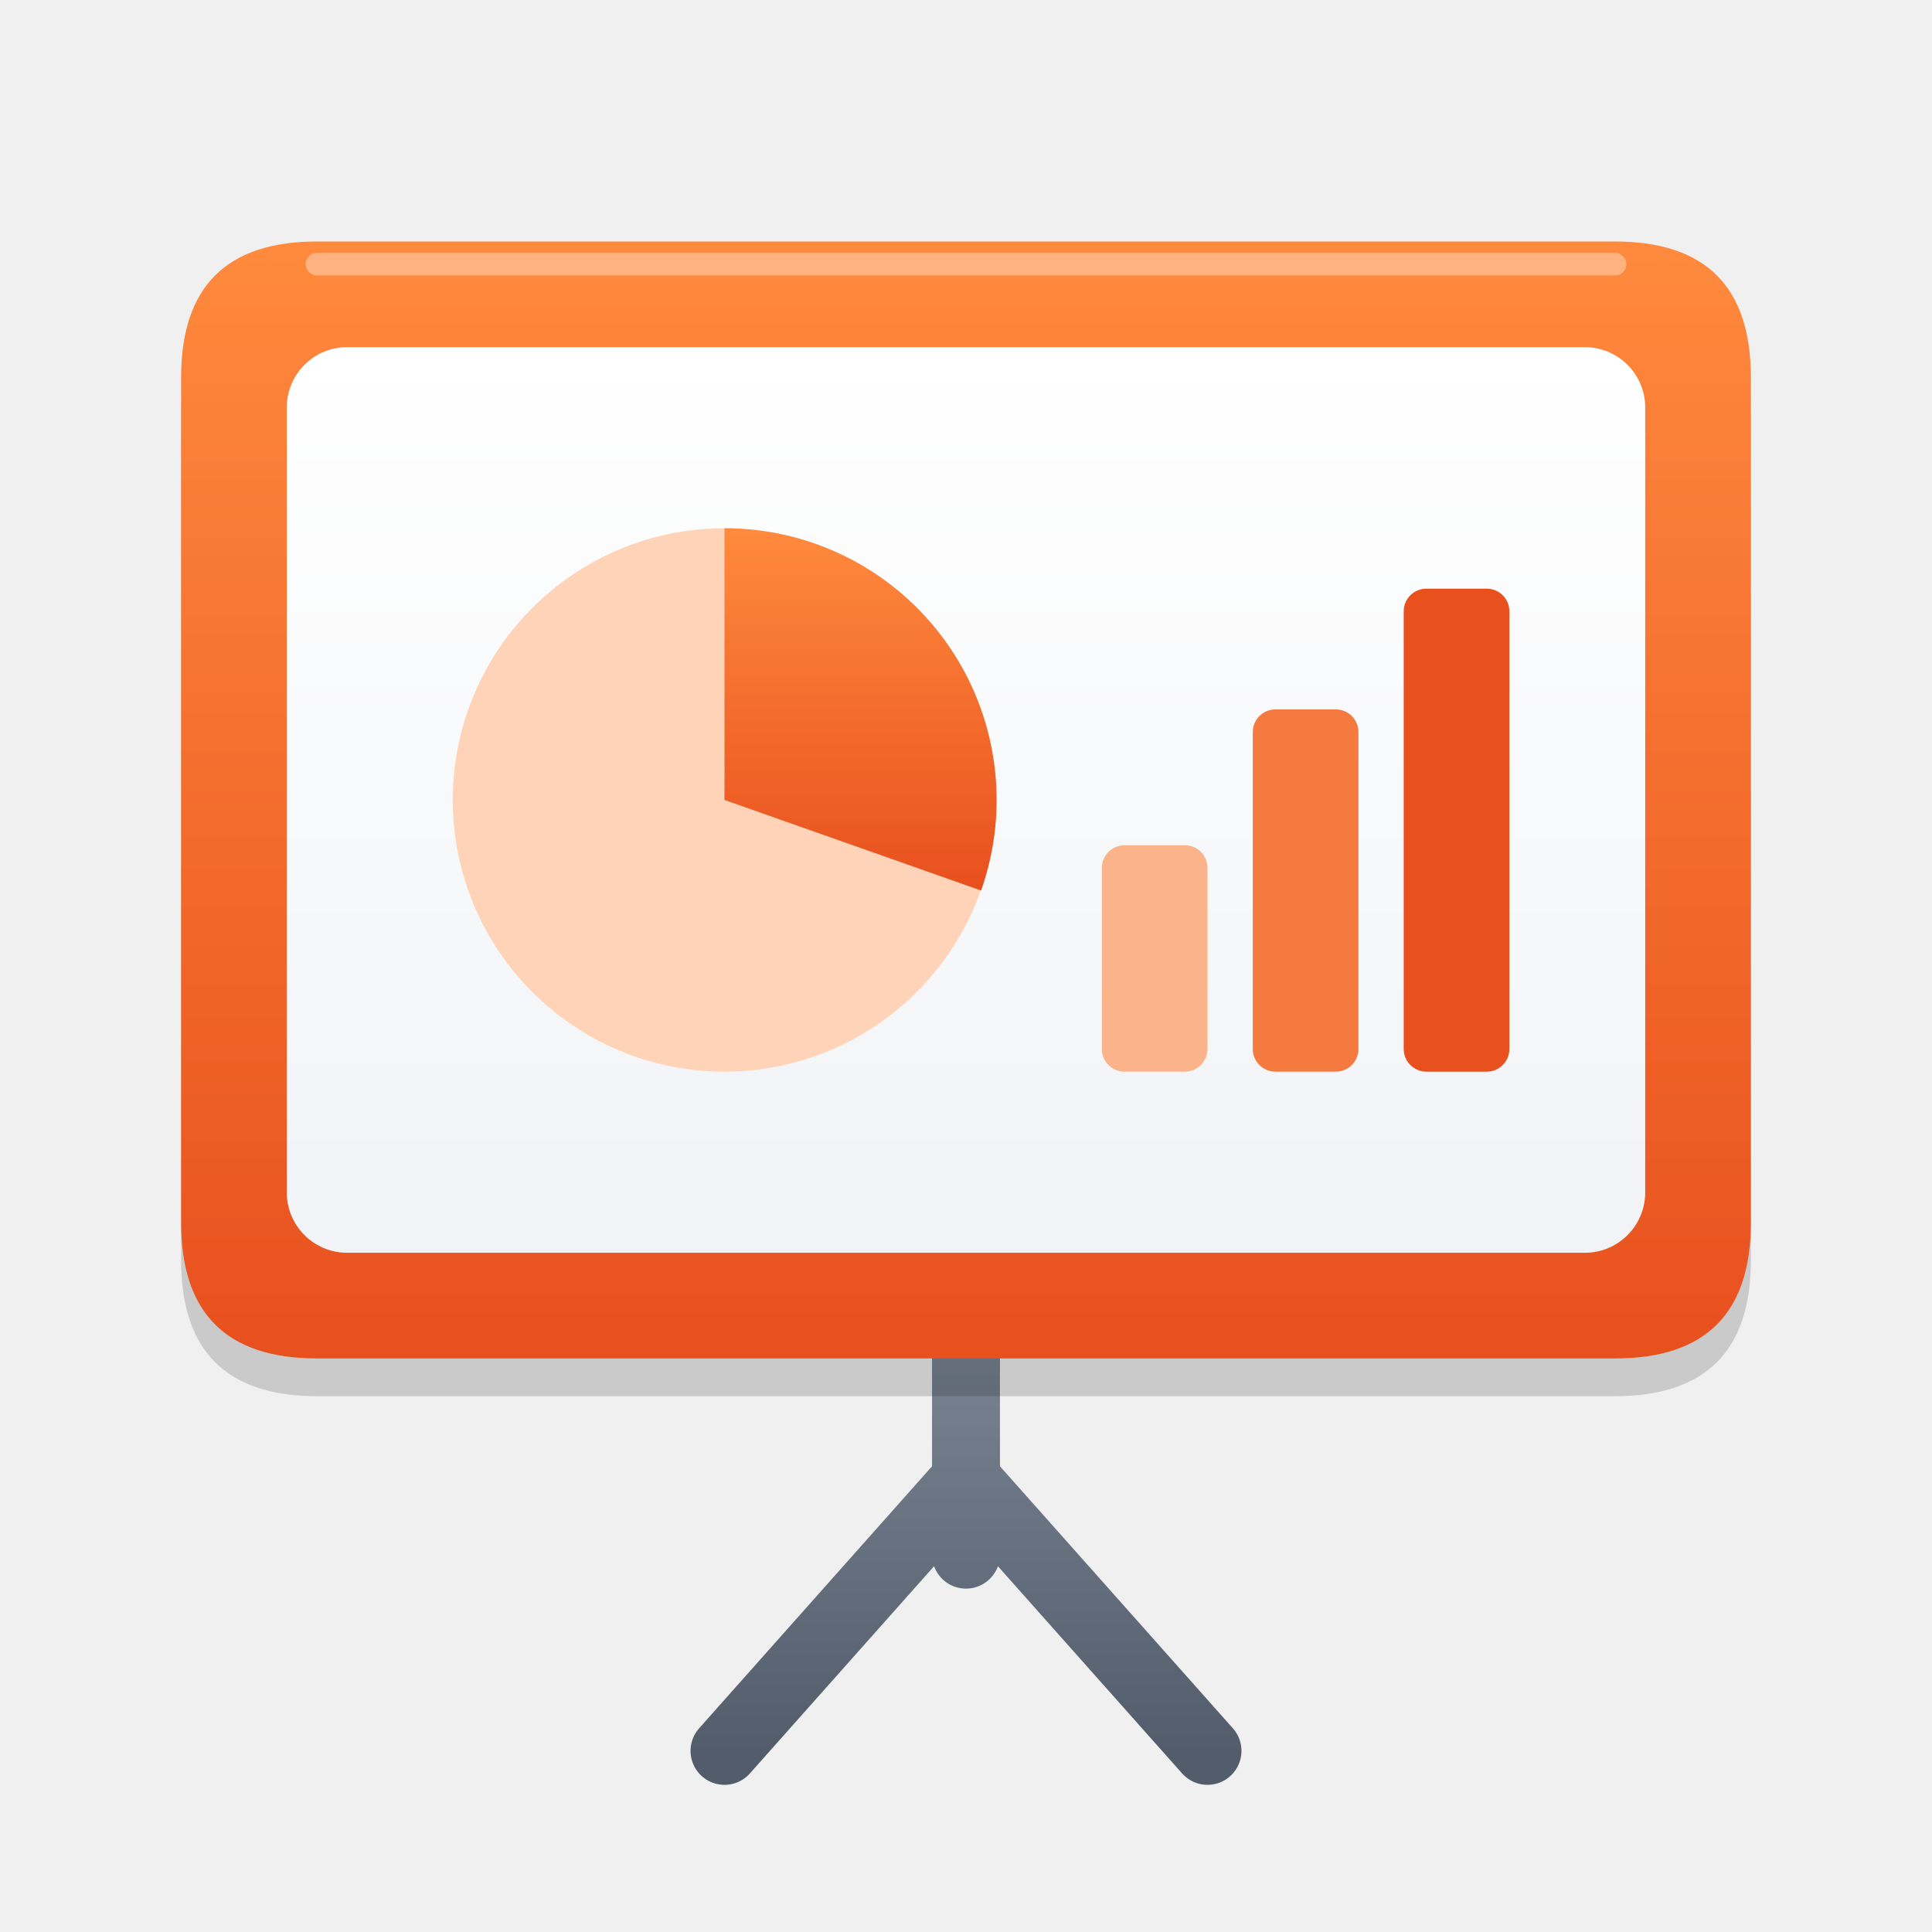
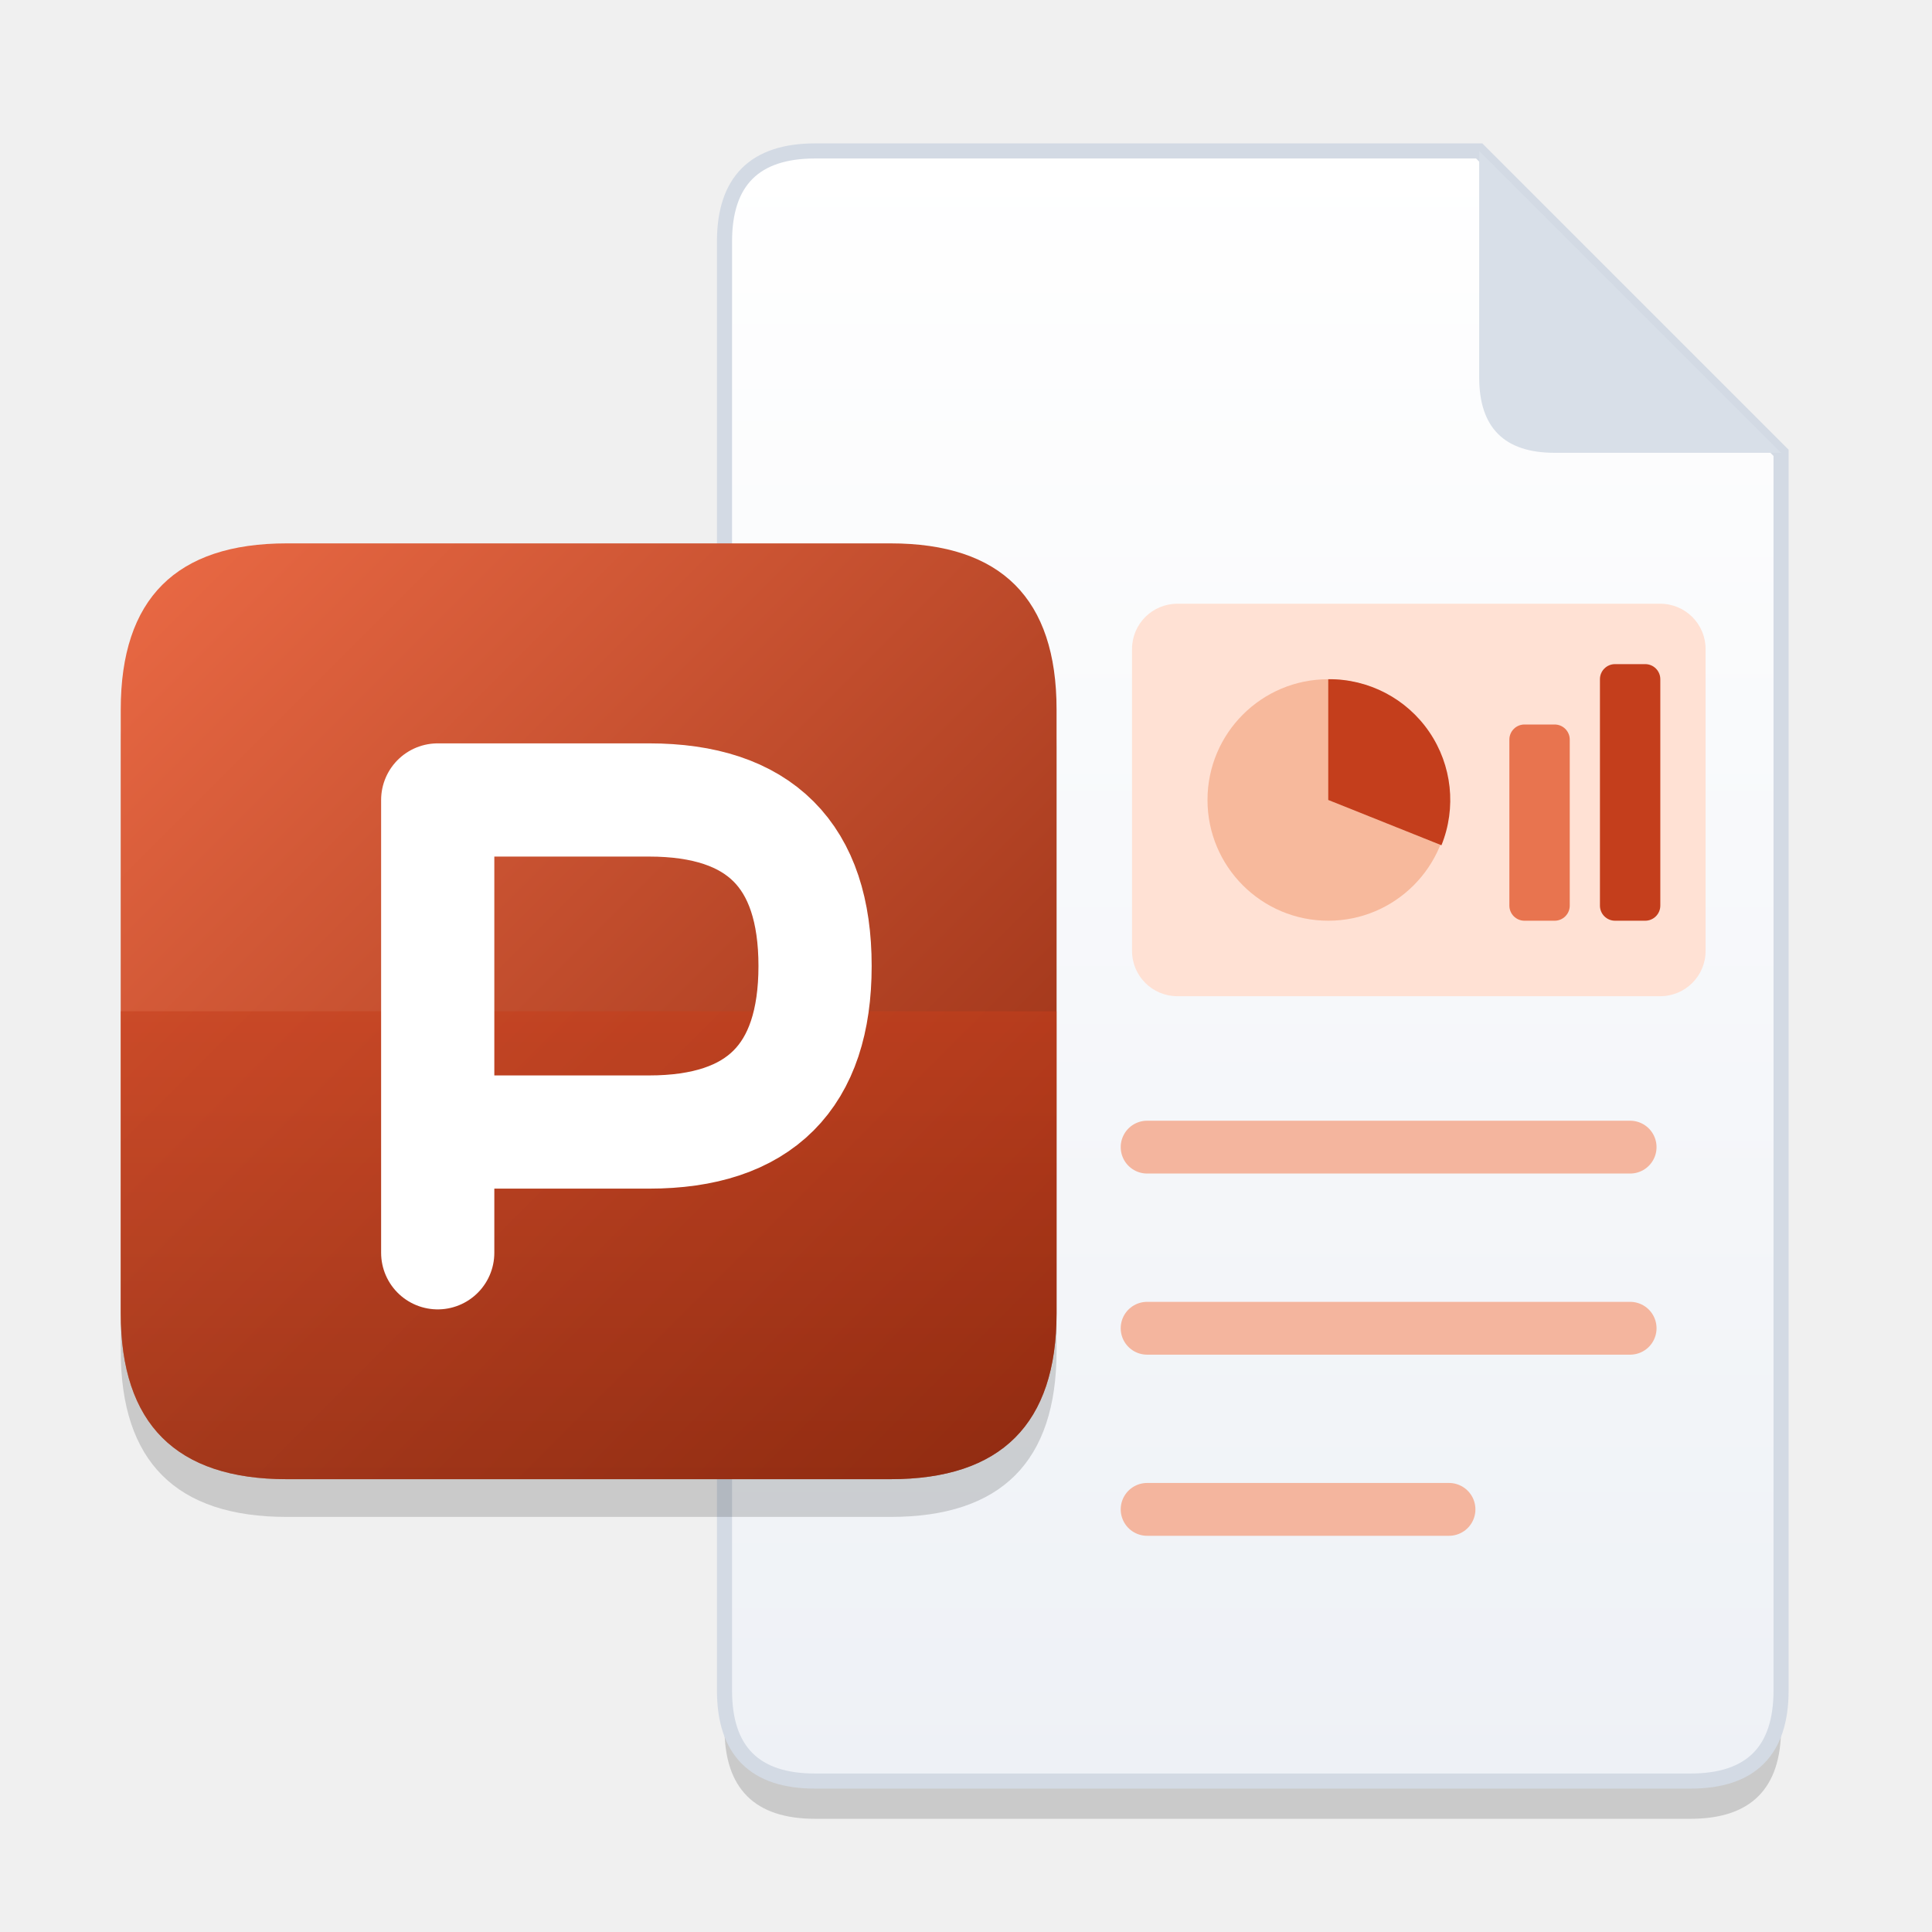
<svg xmlns="http://www.w3.org/2000/svg" width="256" height="256" viewBox="0 0 256 256">
  <defs>
-     <linearGradient id="frame" x1="0" y1="0" x2="0" y2="1">
-       <stop offset="0" stop-color="#FF8A3D" />
-       <stop offset="1" stop-color="#E8501E" />
+     <linearGradient id="page" x1="0" y1="0" x2="0" y2="1">
+       <stop offset="0" stop-color="#FFFFFF" />
+       <stop offset="1" stop-color="#EEF1F6" />
    </linearGradient>
-     <linearGradient id="slide" x1="0" y1="0" x2="0" y2="1">
-       <stop offset="0" stop-color="#FFFFFF" />
-       <stop offset="1" stop-color="#F1F3F6" />
+     <linearGradient id="tile" x1="0" y1="0" x2="1" y2="1">
+       <stop offset="0" stop-color="#EB6A45" />
+       <stop offset="1" stop-color="#8F2A10" />
    </linearGradient>
-     <linearGradient id="legs" x1="0" y1="0" x2="0" y2="1">
-       <stop offset="0" stop-color="#7B8594" />
-       <stop offset="1" stop-color="#525C6A" />
+     <linearGradient id="edge" x1="0" y1="0" x2="0" y2="1">
+       <stop offset="0" stop-color="#C43E1C" />
+       <stop offset="1" stop-color="#8F2A10" />
    </linearGradient>
  </defs>
-   <path d="M 128 176 V 206 M 128 196 L 96 232 M 128 196 L 160 232" stroke="url(#legs)" stroke-width="9" stroke-linecap="round" fill="none" />
-   <path d="M 42 32 H 214 Q 232 32 232 50 V 162 Q 232 180 214 180 H 42 Q 24 180 24 162 V 50 Q 24 32 42 32 Z" fill="#000000" opacity="0.16" transform="translate(0 5)" />
-   <path d="M 42 32 H 214 Q 232 32 232 50 V 162 Q 232 180 214 180 H 42 Q 24 180 24 162 V 50 Q 24 32 42 32 Z" fill="url(#frame)" />
-   <path d="M 42 35 H 214" stroke="#FFFFFF" stroke-opacity="0.35" stroke-width="3" stroke-linecap="round" />
-   <rect x="38" y="46" width="180" height="120" rx="8" fill="url(#slide)" />
-   <circle cx="96" cy="106" r="36" fill="#FFD3B8" />
-   <path d="M 96 106 V 70 A 36 36 0 0 1 130 118 Z" fill="url(#frame)" />
-   <rect x="146" y="112" width="14" height="30" rx="3" fill="#FBB48A" />
-   <rect x="166" y="94" width="14" height="48" rx="3" fill="#F57A3F" />
-   <rect x="186" y="78" width="14" height="64" rx="3" fill="#E8501E" />
+   <path d="M 108 20 H 196 L 236 60 V 224 Q 236 236 224 236 H 108 Q 96 236 96 224 V 32 Q 96 20 108 20 Z" fill="#000000" opacity="0.16" transform="translate(0 5)" />
+   <path d="M 108 20 H 196 L 236 60 V 224 Q 236 236 224 236 H 108 Q 96 236 96 224 V 32 Q 96 20 108 20 Z" fill="url(#page)" stroke="#D3DAE4" stroke-width="2" />
+   <path d="M 196 20 V 50 Q 196 60 206 60 H 236 Z" fill="#D8DFE8" />
+   <rect x="150" y="80" width="76" height="52" rx="6" fill="#FFE1D4" />
+   <circle cx="176" cy="106" r="16" fill="#F7B99C" />
+   <path d="M 176 106 V 90 A 16 16 0 0 1 191 112 Z" fill="#C43E1C" />
+   <rect x="200" y="96" width="8" height="26" rx="2" fill="#E8744F" />
+   <rect x="212" y="88" width="8" height="34" rx="2" fill="#C43E1C" />
+   <path d="M 152 152 H 216 M 152 176 H 216 M 152 200 H 192" stroke="#F4B59E" stroke-width="7" stroke-linecap="round" />
+   <path d="M 38 72 H 118 Q 140 72 140 94 V 174 Q 140 196 118 196 H 38 Q 16 196 16 174 V 94 Q 16 72 38 72 Z" fill="#000000" opacity="0.16" transform="translate(0 5)" />
+   <path d="M 38 72 H 118 Q 140 72 140 94 V 174 Q 140 196 118 196 H 38 Q 16 196 16 174 V 94 Q 16 72 38 72 Z" fill="url(#tile)" />
+   <path d="M 16 134 V 174 Q 16 196 38 196 H 118 Q 140 196 140 174 V 134 Z" fill="url(#edge)" opacity="0.55" />
+   <path d="M 58 166 V 106 H 86 Q 108 106 108 128 Q 108 150 86 150 H 58" fill="none" stroke="#FFFFFF" stroke-width="15" stroke-linecap="round" stroke-linejoin="round" />
</svg>
